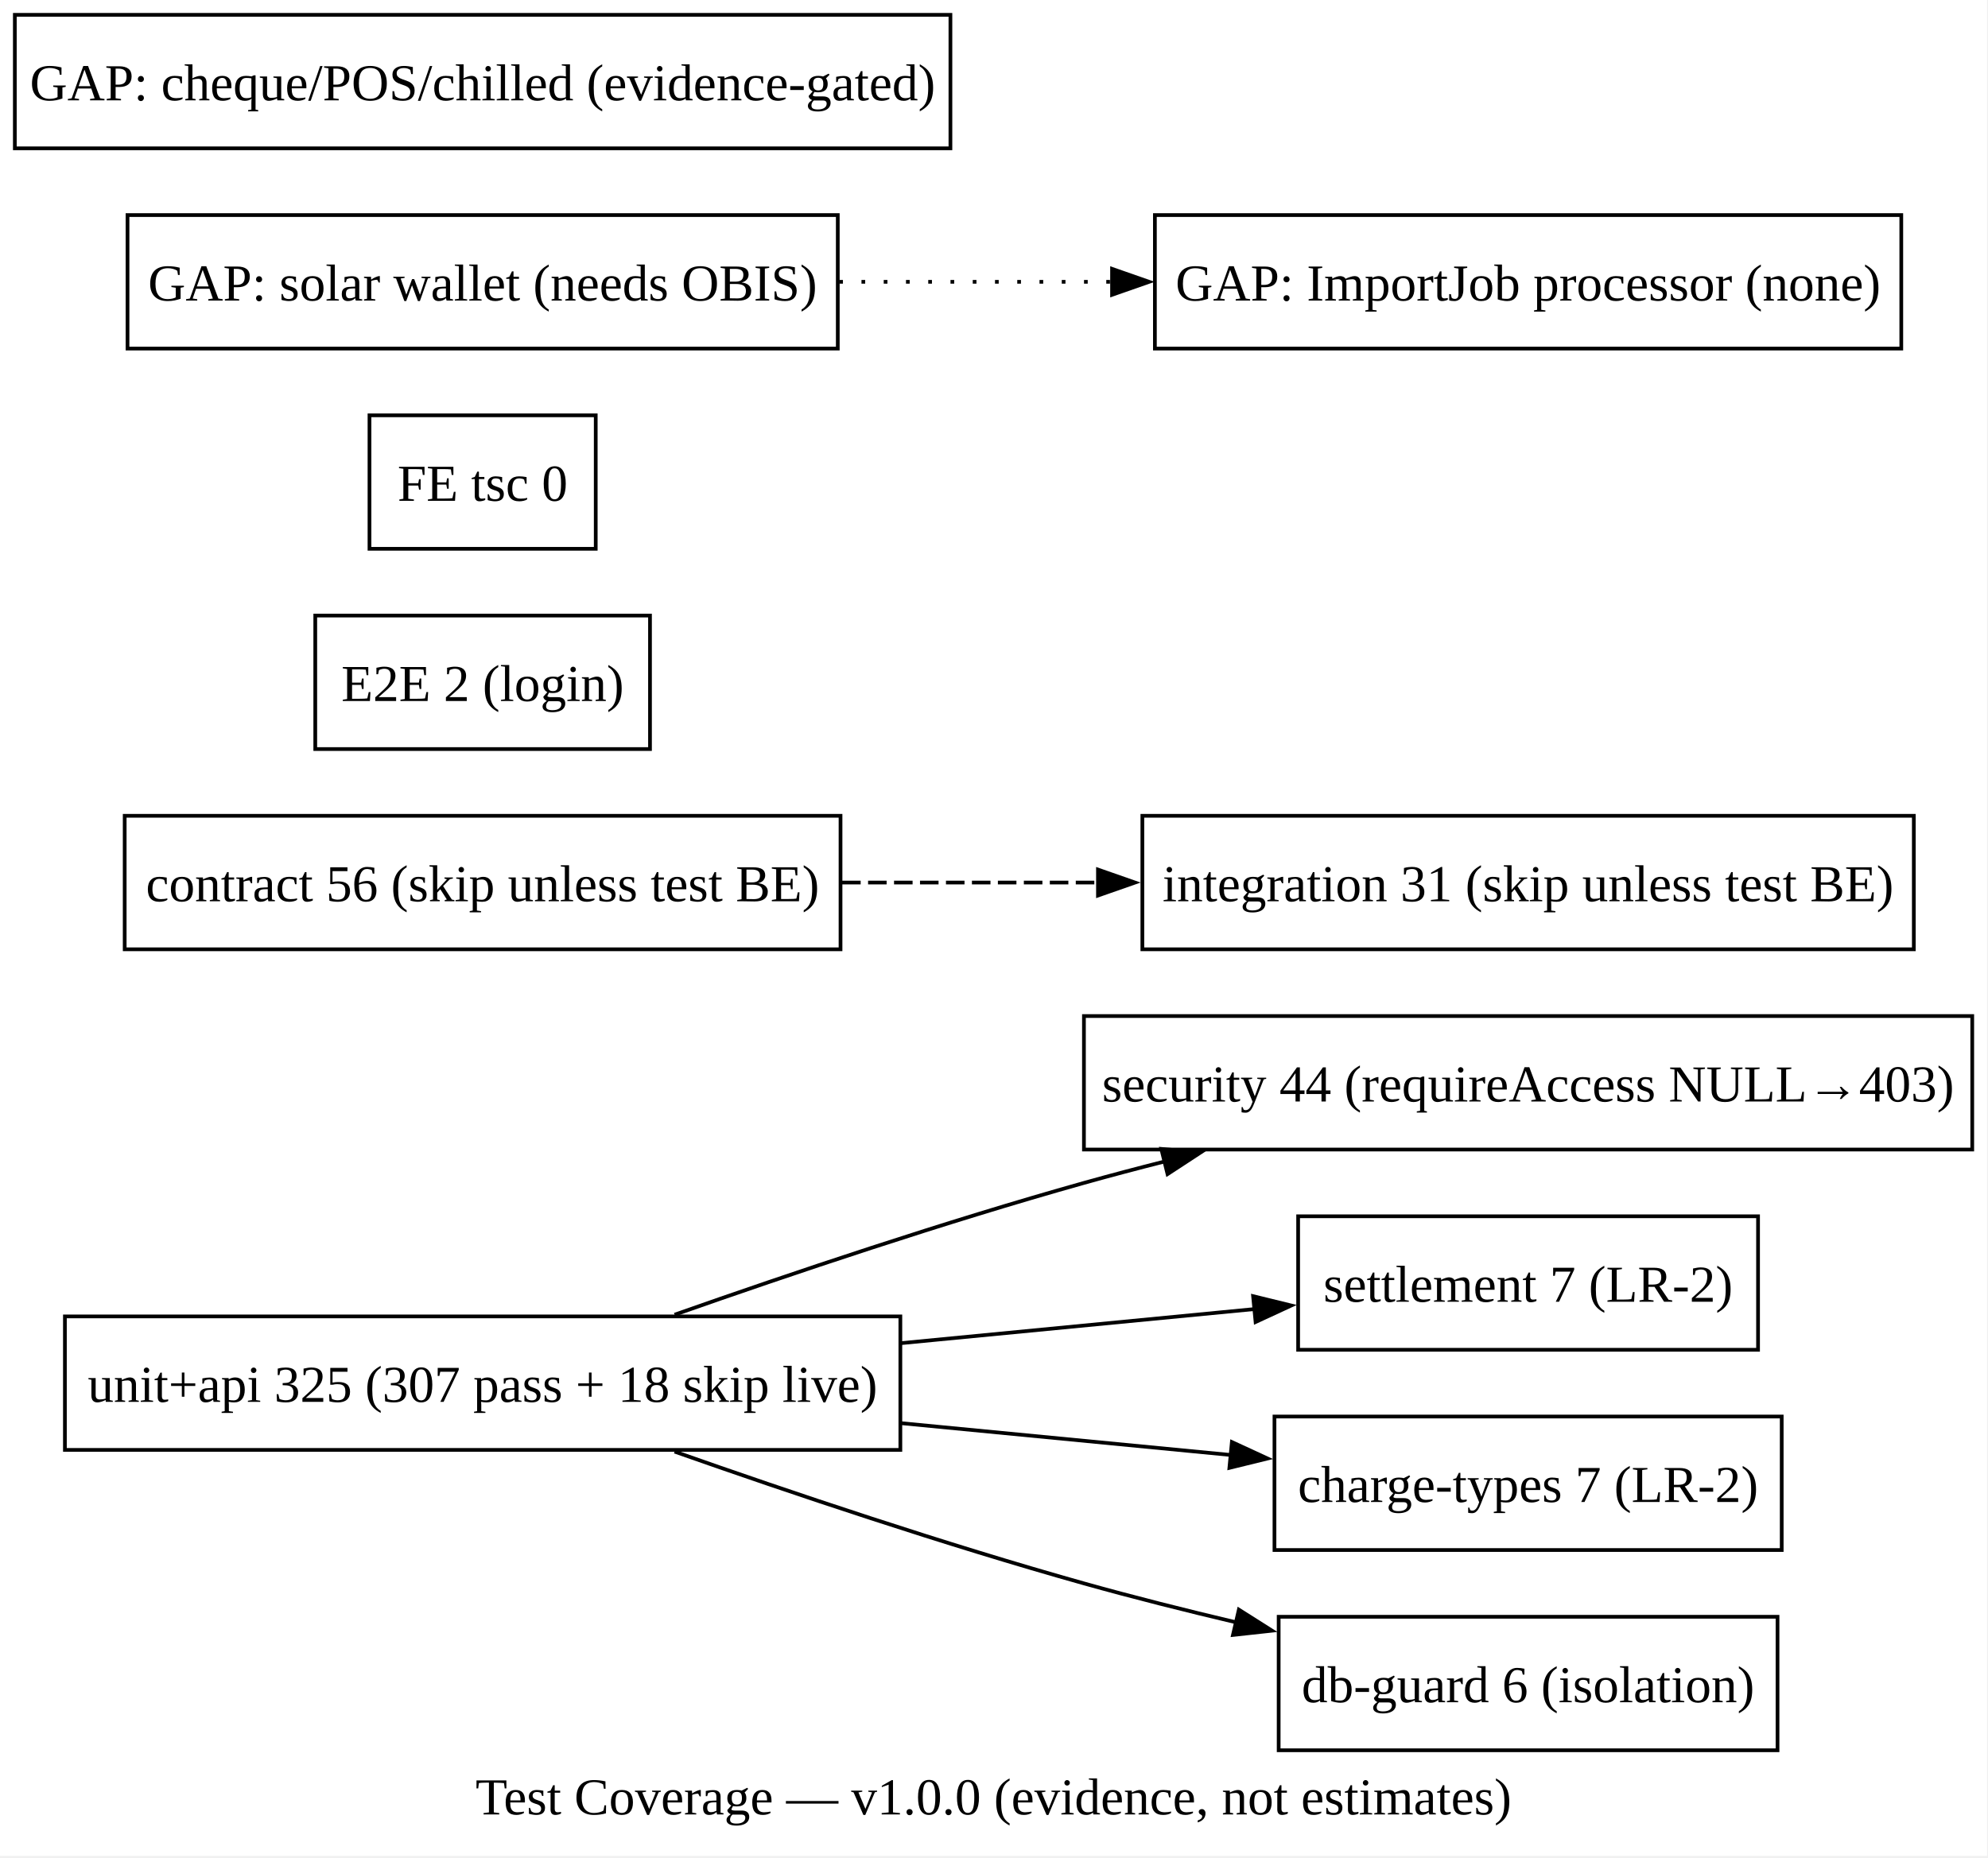
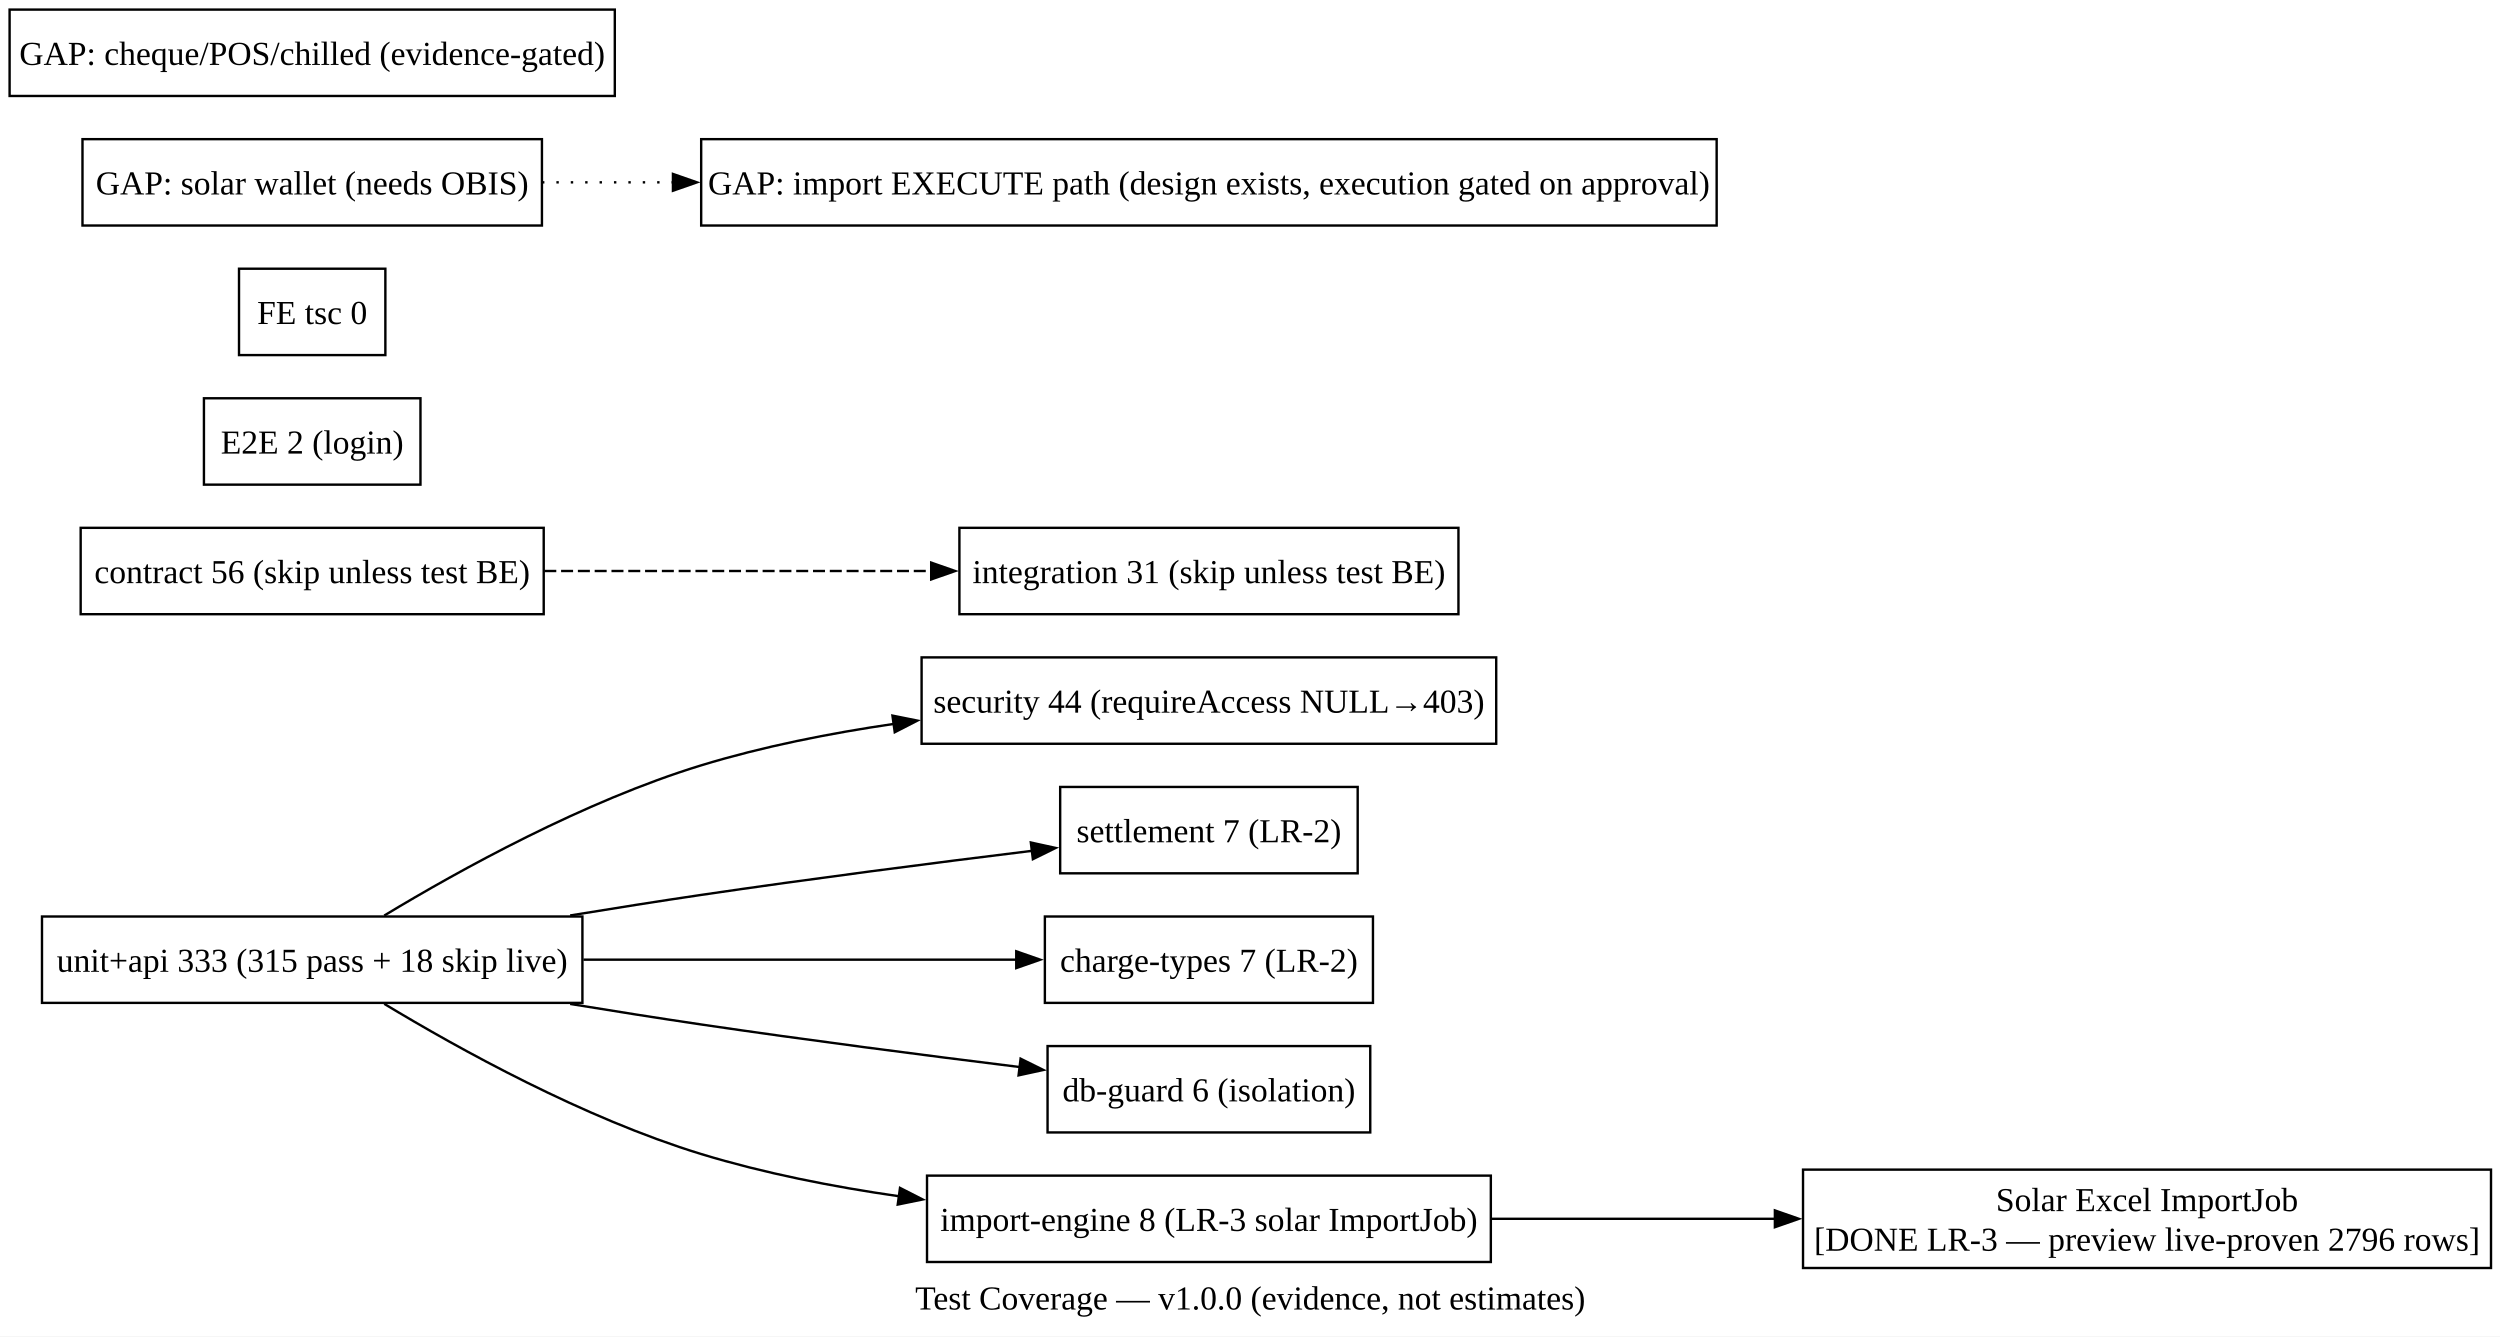
- <svg xmlns="http://www.w3.org/2000/svg" width="536pt" height="501pt" viewBox="0.00 0.00 536.00 501.00">
-   <g id="graph0" class="graph" transform="scale(1 1) rotate(0) translate(4 496.5)">
-     <polygon fill="white" stroke="none" points="-4,4 -4,-496.5 531.75,-496.5 531.75,4 -4,4" />
-     <text xml:space="preserve" text-anchor="middle" x="263.88" y="-7.2" font-family="Times New Roman,serif" font-size="14.00">Test Coverage — v1.0.0 (evidence, not estimates)</text>
+ <svg xmlns="http://www.w3.org/2000/svg" width="1042pt" height="557pt" viewBox="0.00 0.00 1042.00 557.00">
+   <g id="graph0" class="graph" transform="scale(1 1) rotate(0) translate(4 553)">
+     <polygon fill="white" stroke="none" points="-4,4 -4,-553 1038.25,-553 1038.25,4 -4,4" />
+     <text xml:space="preserve" text-anchor="middle" x="517.12" y="-7.2" font-family="Times New Roman,serif" font-size="14.00">Test Coverage — v1.0.0 (evidence, not estimates)</text>
    <g id="node1" class="node">
-       <polygon fill="none" stroke="black" points="238.75,-141.5 13.5,-141.5 13.5,-105.5 238.75,-105.5 238.75,-141.5" />
-       <text xml:space="preserve" text-anchor="middle" x="126.12" y="-118.45" font-family="Times New Roman,serif" font-size="14.00">unit+api 325 (307 pass + 18 skip live)</text>
+       <polygon fill="none" stroke="black" points="238.75,-171 13.5,-171 13.5,-135 238.75,-135 238.75,-171" />
+       <text xml:space="preserve" text-anchor="middle" x="126.12" y="-147.95" font-family="Times New Roman,serif" font-size="14.00">unit+api 333 (315 pass + 18 skip live)</text>
    </g>
    <g id="node2" class="node">
-       <polygon fill="none" stroke="black" points="527.75,-222.5 288.25,-222.5 288.25,-186.5 527.75,-186.5 527.75,-222.5" />
-       <text xml:space="preserve" text-anchor="middle" x="408" y="-199.45" font-family="Times New Roman,serif" font-size="14.00">security 44 (requireAccess NULL→403)</text>
+       <polygon fill="none" stroke="black" points="619.62,-279 380.12,-279 380.12,-243 619.62,-243 619.62,-279" />
+       <text xml:space="preserve" text-anchor="middle" x="499.88" y="-255.95" font-family="Times New Roman,serif" font-size="14.00">security 44 (requireAccess NULL→403)</text>
    </g>
    <g id="edge1" class="edge">
-       <path fill="none" stroke="black" d="M177.88,-141.96C209.4,-153.06 250.9,-167.02 288.25,-177.5 295.36,-179.49 302.74,-181.45 310.19,-183.33" />
-       <polygon fill="black" stroke="black" points="309.11,-186.67 319.66,-185.68 310.79,-179.88 309.11,-186.67" />
+       <path fill="none" stroke="black" d="M156.15,-171.4C187.47,-190.32 239.45,-219.08 288.25,-234 313.81,-241.81 341.79,-247.37 368.77,-251.31" />
+       <polygon fill="black" stroke="black" points="367.97,-254.74 378.36,-252.65 368.93,-247.8 367.97,-254.74" />
    </g>
    <g id="node3" class="node">
-       <polygon fill="none" stroke="black" points="470,-168.5 346,-168.5 346,-132.5 470,-132.5 470,-168.5" />
-       <text xml:space="preserve" text-anchor="middle" x="408" y="-145.45" font-family="Times New Roman,serif" font-size="14.00">settlement 7 (LR-2)</text>
+       <polygon fill="none" stroke="black" points="561.88,-225 437.88,-225 437.88,-189 561.88,-189 561.88,-225" />
+       <text xml:space="preserve" text-anchor="middle" x="499.88" y="-201.95" font-family="Times New Roman,serif" font-size="14.00">settlement 7 (LR-2)</text>
    </g>
    <g id="edge2" class="edge">
-       <path fill="none" stroke="black" d="M238.95,-134.29C271.07,-137.39 305.26,-140.68 334.35,-143.49" />
-       <polygon fill="black" stroke="black" points="333.86,-146.96 344.15,-144.44 334.53,-139.99 333.86,-146.96" />
+       <path fill="none" stroke="black" d="M233.64,-171.44C251.84,-174.42 270.57,-177.39 288.25,-180 333.99,-186.76 385.46,-193.38 426.08,-198.37" />
+       <polygon fill="black" stroke="black" points="425.65,-201.84 436,-199.58 426.5,-194.89 425.65,-201.84" />
    </g>
    <g id="node4" class="node">
-       <polygon fill="none" stroke="black" points="476.38,-114.5 339.62,-114.5 339.62,-78.5 476.38,-78.5 476.38,-114.5" />
-       <text xml:space="preserve" text-anchor="middle" x="408" y="-91.45" font-family="Times New Roman,serif" font-size="14.00">charge-types 7 (LR-2)</text>
+       <polygon fill="none" stroke="black" points="568.25,-171 431.5,-171 431.5,-135 568.25,-135 568.25,-171" />
+       <text xml:space="preserve" text-anchor="middle" x="499.88" y="-147.95" font-family="Times New Roman,serif" font-size="14.00">charge-types 7 (LR-2)</text>
    </g>
    <g id="edge3" class="edge">
-       <path fill="none" stroke="black" d="M238.95,-112.71C268.79,-109.83 300.41,-106.78 328.07,-104.11" />
-       <polygon fill="black" stroke="black" points="328.14,-107.62 337.76,-103.18 327.47,-100.66 328.14,-107.62" />
+       <path fill="none" stroke="black" d="M239.17,-153C297.42,-153 367.24,-153 419.8,-153" />
+       <polygon fill="black" stroke="black" points="419.57,-156.5 429.57,-153 419.57,-149.5 419.57,-156.5" />
    </g>
    <g id="node5" class="node">
-       <polygon fill="none" stroke="black" points="475.25,-60.5 340.75,-60.5 340.75,-24.5 475.25,-24.5 475.25,-60.5" />
-       <text xml:space="preserve" text-anchor="middle" x="408" y="-37.45" font-family="Times New Roman,serif" font-size="14.00">db-guard 6 (isolation)</text>
+       <polygon fill="none" stroke="black" points="567.12,-117 432.62,-117 432.62,-81 567.12,-81 567.12,-117" />
+       <text xml:space="preserve" text-anchor="middle" x="499.88" y="-93.95" font-family="Times New Roman,serif" font-size="14.00">db-guard 6 (isolation)</text>
    </g>
    <g id="edge4" class="edge">
-       <path fill="none" stroke="black" d="M177.88,-105.04C209.4,-93.94 250.9,-79.98 288.25,-69.5 301.5,-65.78 315.69,-62.21 329.49,-58.95" />
-       <polygon fill="black" stroke="black" points="330.02,-62.42 338.97,-56.75 328.43,-55.6 330.02,-62.42" />
+       <path fill="none" stroke="black" d="M233.64,-134.56C251.84,-131.58 270.57,-128.61 288.25,-126 332.16,-119.51 381.35,-113.15 421.15,-108.24" />
+       <polygon fill="black" stroke="black" points="421.38,-111.74 430.88,-107.04 420.53,-104.79 421.38,-111.74" />
    </g>
    <g id="node6" class="node">
-       <polygon fill="none" stroke="black" points="222.62,-276.5 29.62,-276.5 29.62,-240.5 222.62,-240.5 222.62,-276.5" />
-       <text xml:space="preserve" text-anchor="middle" x="126.12" y="-253.45" font-family="Times New Roman,serif" font-size="14.00">contract 56 (skip unless test BE)</text>
+       <polygon fill="none" stroke="black" points="617.38,-63 382.38,-63 382.38,-27 617.38,-27 617.38,-63" />
+       <text xml:space="preserve" text-anchor="middle" x="499.88" y="-39.95" font-family="Times New Roman,serif" font-size="14.00">import-engine 8 (LR-3 solar ImportJob)</text>
+     </g>
+     <g id="edge5" class="edge">
+       <path fill="none" stroke="black" d="M156.15,-134.6C187.47,-115.68 239.45,-86.92 288.25,-72 314.43,-64 343.15,-58.36 370.73,-54.4" />
+       <polygon fill="black" stroke="black" points="371.12,-57.88 380.56,-53.06 370.17,-50.94 371.12,-57.88" />
    </g>
    <g id="node7" class="node">
-       <polygon fill="none" stroke="black" points="512,-276.5 304,-276.5 304,-240.5 512,-240.5 512,-276.5" />
-       <text xml:space="preserve" text-anchor="middle" x="408" y="-253.45" font-family="Times New Roman,serif" font-size="14.00">integration 31 (skip unless test BE)</text>
+       <polygon fill="none" stroke="black" points="1034.25,-65.5 747.5,-65.5 747.5,-24.5 1034.25,-24.5 1034.25,-65.5" />
+       <text xml:space="preserve" text-anchor="middle" x="890.88" y="-48.2" font-family="Times New Roman,serif" font-size="14.00">Solar Excel ImportJob</text>
+       <text xml:space="preserve" text-anchor="middle" x="890.88" y="-31.7" font-family="Times New Roman,serif" font-size="14.00">[DONE LR-3 — preview live-proven 2796 rows]</text>
    </g>
-     <g id="edge5" class="edge">
-       <path fill="none" stroke="black" stroke-dasharray="5,2" d="M223.05,-258.5C245.35,-258.5 269.31,-258.5 292.33,-258.5" />
-       <polygon fill="black" stroke="black" points="292.03,-262 302.03,-258.5 292.03,-255 292.03,-262" />
+     <g id="edge6" class="edge">
+       <path fill="none" stroke="black" d="M617.85,-45C655,-45 696.65,-45 735.98,-45" />
+       <polygon fill="black" stroke="black" points="735.77,-48.5 745.77,-45 735.77,-41.5 735.77,-48.5" />
    </g>
    <g id="node8" class="node">
-       <polygon fill="none" stroke="black" points="171.25,-330.5 81,-330.5 81,-294.5 171.25,-294.5 171.25,-330.5" />
-       <text xml:space="preserve" text-anchor="middle" x="126.12" y="-307.45" font-family="Times New Roman,serif" font-size="14.00">E2E 2 (login)</text>
+       <polygon fill="none" stroke="black" points="222.62,-333 29.62,-333 29.62,-297 222.62,-297 222.62,-333" />
+       <text xml:space="preserve" text-anchor="middle" x="126.12" y="-309.95" font-family="Times New Roman,serif" font-size="14.00">contract 56 (skip unless test BE)</text>
    </g>
    <g id="node9" class="node">
-       <polygon fill="none" stroke="black" points="156.62,-384.5 95.62,-384.5 95.62,-348.5 156.62,-348.5 156.62,-384.5" />
-       <text xml:space="preserve" text-anchor="middle" x="126.12" y="-361.45" font-family="Times New Roman,serif" font-size="14.00">FE tsc 0</text>
+       <polygon fill="none" stroke="black" points="603.88,-333 395.88,-333 395.88,-297 603.88,-297 603.88,-333" />
+       <text xml:space="preserve" text-anchor="middle" x="499.88" y="-309.95" font-family="Times New Roman,serif" font-size="14.00">integration 31 (skip unless test BE)</text>
+     </g>
+     <g id="edge7" class="edge">
+       <path fill="none" stroke="black" stroke-dasharray="5,2" d="M222.86,-315C272.16,-315 332.63,-315 384.39,-315" />
+       <polygon fill="black" stroke="black" points="384.12,-318.5 394.12,-315 384.12,-311.5 384.12,-318.5" />
    </g>
    <g id="node10" class="node">
-       <polygon fill="none" stroke="black" points="221.88,-438.5 30.38,-438.5 30.38,-402.5 221.88,-402.5 221.88,-438.5" />
-       <text xml:space="preserve" text-anchor="middle" x="126.12" y="-415.45" font-family="Times New Roman,serif" font-size="14.00">GAP: solar wallet (needs OBIS)</text>
+       <polygon fill="none" stroke="black" points="171.25,-387 81,-387 81,-351 171.25,-351 171.25,-387" />
+       <text xml:space="preserve" text-anchor="middle" x="126.12" y="-363.95" font-family="Times New Roman,serif" font-size="14.00">E2E 2 (login)</text>
    </g>
    <g id="node11" class="node">
-       <polygon fill="none" stroke="black" points="508.62,-438.5 307.38,-438.5 307.38,-402.5 508.62,-402.5 508.62,-438.5" />
-       <text xml:space="preserve" text-anchor="middle" x="408" y="-415.45" font-family="Times New Roman,serif" font-size="14.00">GAP: ImportJob processor (none)</text>
-     </g>
-     <g id="edge6" class="edge">
-       <path fill="none" stroke="black" stroke-dasharray="1,5" d="M222.27,-420.5C245.94,-420.5 271.51,-420.5 295.87,-420.5" />
-       <polygon fill="black" stroke="black" points="295.83,-424 305.83,-420.5 295.83,-417 295.83,-424" />
+       <polygon fill="none" stroke="black" points="156.62,-441 95.62,-441 95.62,-405 156.62,-405 156.62,-441" />
+       <text xml:space="preserve" text-anchor="middle" x="126.12" y="-417.95" font-family="Times New Roman,serif" font-size="14.00">FE tsc 0</text>
    </g>
    <g id="node12" class="node">
-       <polygon fill="none" stroke="black" points="252.25,-492.5 0,-492.5 0,-456.5 252.25,-456.5 252.25,-492.5" />
-       <text xml:space="preserve" text-anchor="middle" x="126.12" y="-469.45" font-family="Times New Roman,serif" font-size="14.00">GAP: cheque/POS/chilled (evidence-gated)</text>
+       <polygon fill="none" stroke="black" points="221.88,-495 30.38,-495 30.38,-459 221.88,-459 221.88,-495" />
+       <text xml:space="preserve" text-anchor="middle" x="126.12" y="-471.95" font-family="Times New Roman,serif" font-size="14.00">GAP: solar wallet (needs OBIS)</text>
+     </g>
+     <g id="node13" class="node">
+       <polygon fill="none" stroke="black" points="711.5,-495 288.25,-495 288.25,-459 711.5,-459 711.5,-495" />
+       <text xml:space="preserve" text-anchor="middle" x="499.88" y="-471.95" font-family="Times New Roman,serif" font-size="14.00">GAP: import EXECUTE path (design exists, execution gated on approval)</text>
+     </g>
+     <g id="edge8" class="edge">
+       <path fill="none" stroke="black" stroke-dasharray="1,5" d="M221.9,-477C239.07,-477 257.62,-477 276.7,-477" />
+       <polygon fill="black" stroke="black" points="276.48,-480.5 286.48,-477 276.48,-473.5 276.48,-480.5" />
+     </g>
+     <g id="node14" class="node">
+       <polygon fill="none" stroke="black" points="252.25,-549 0,-549 0,-513 252.25,-513 252.25,-549" />
+       <text xml:space="preserve" text-anchor="middle" x="126.12" y="-525.95" font-family="Times New Roman,serif" font-size="14.00">GAP: cheque/POS/chilled (evidence-gated)</text>
    </g>
  </g>
</svg>
